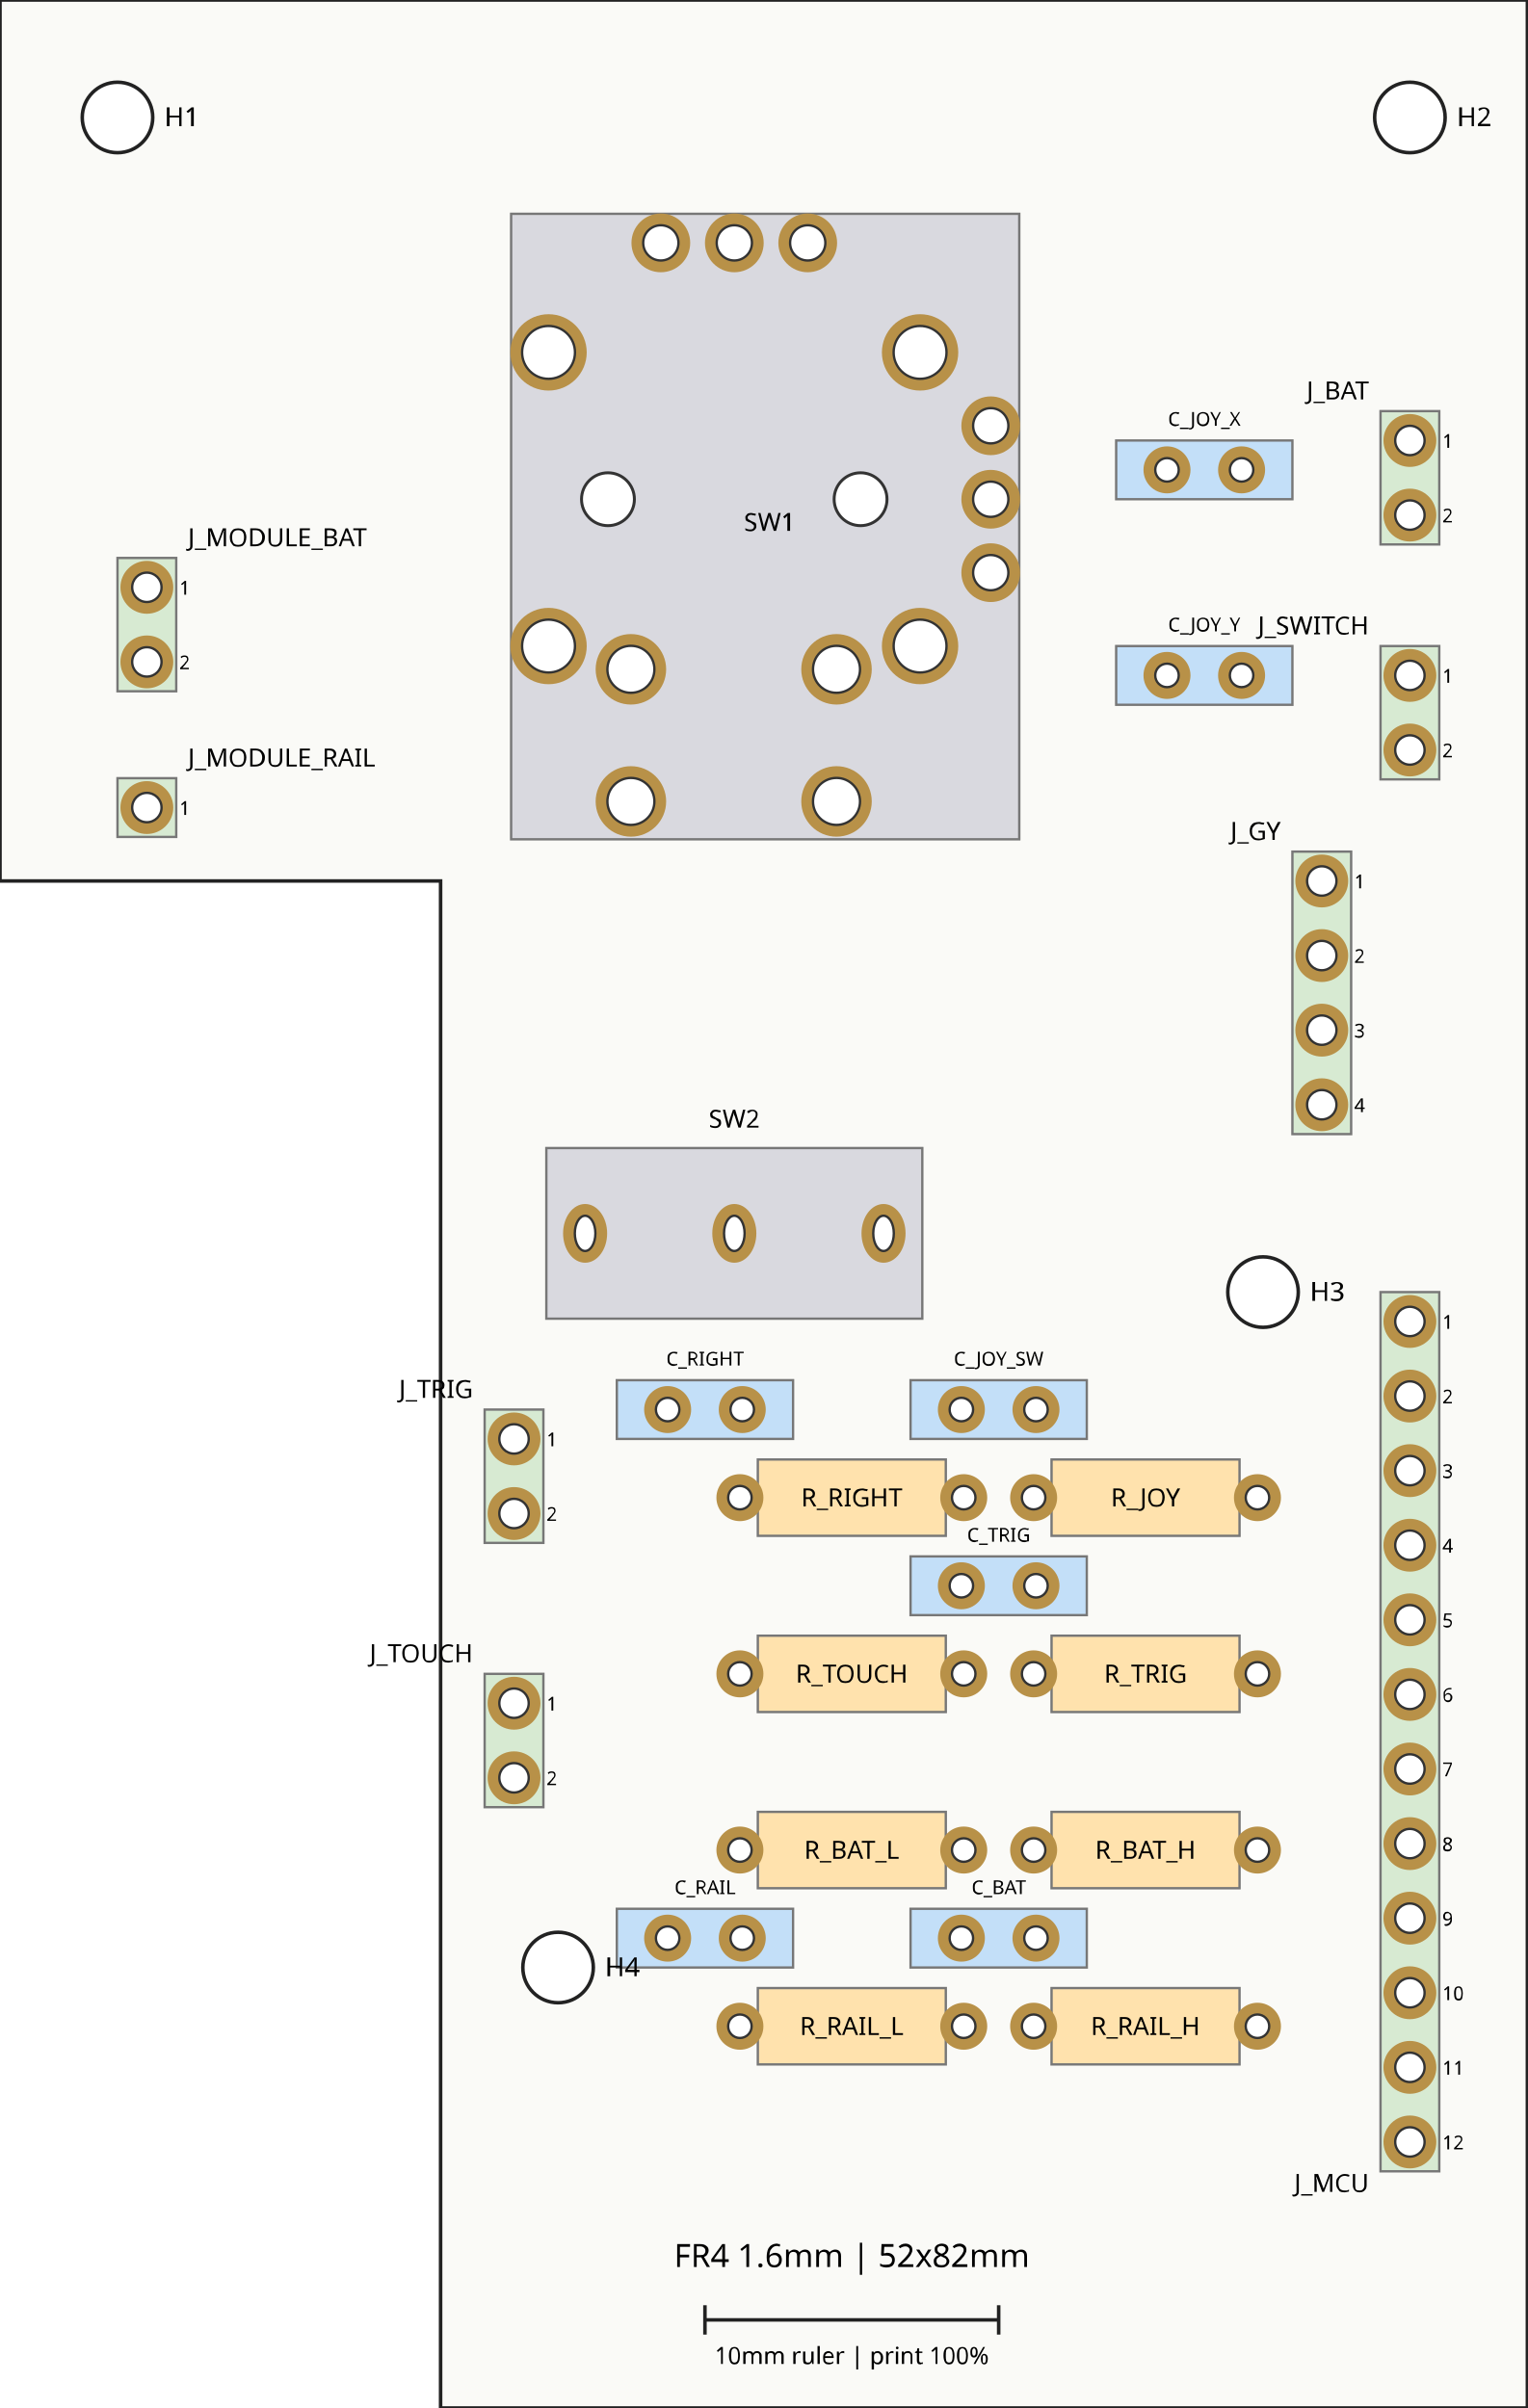
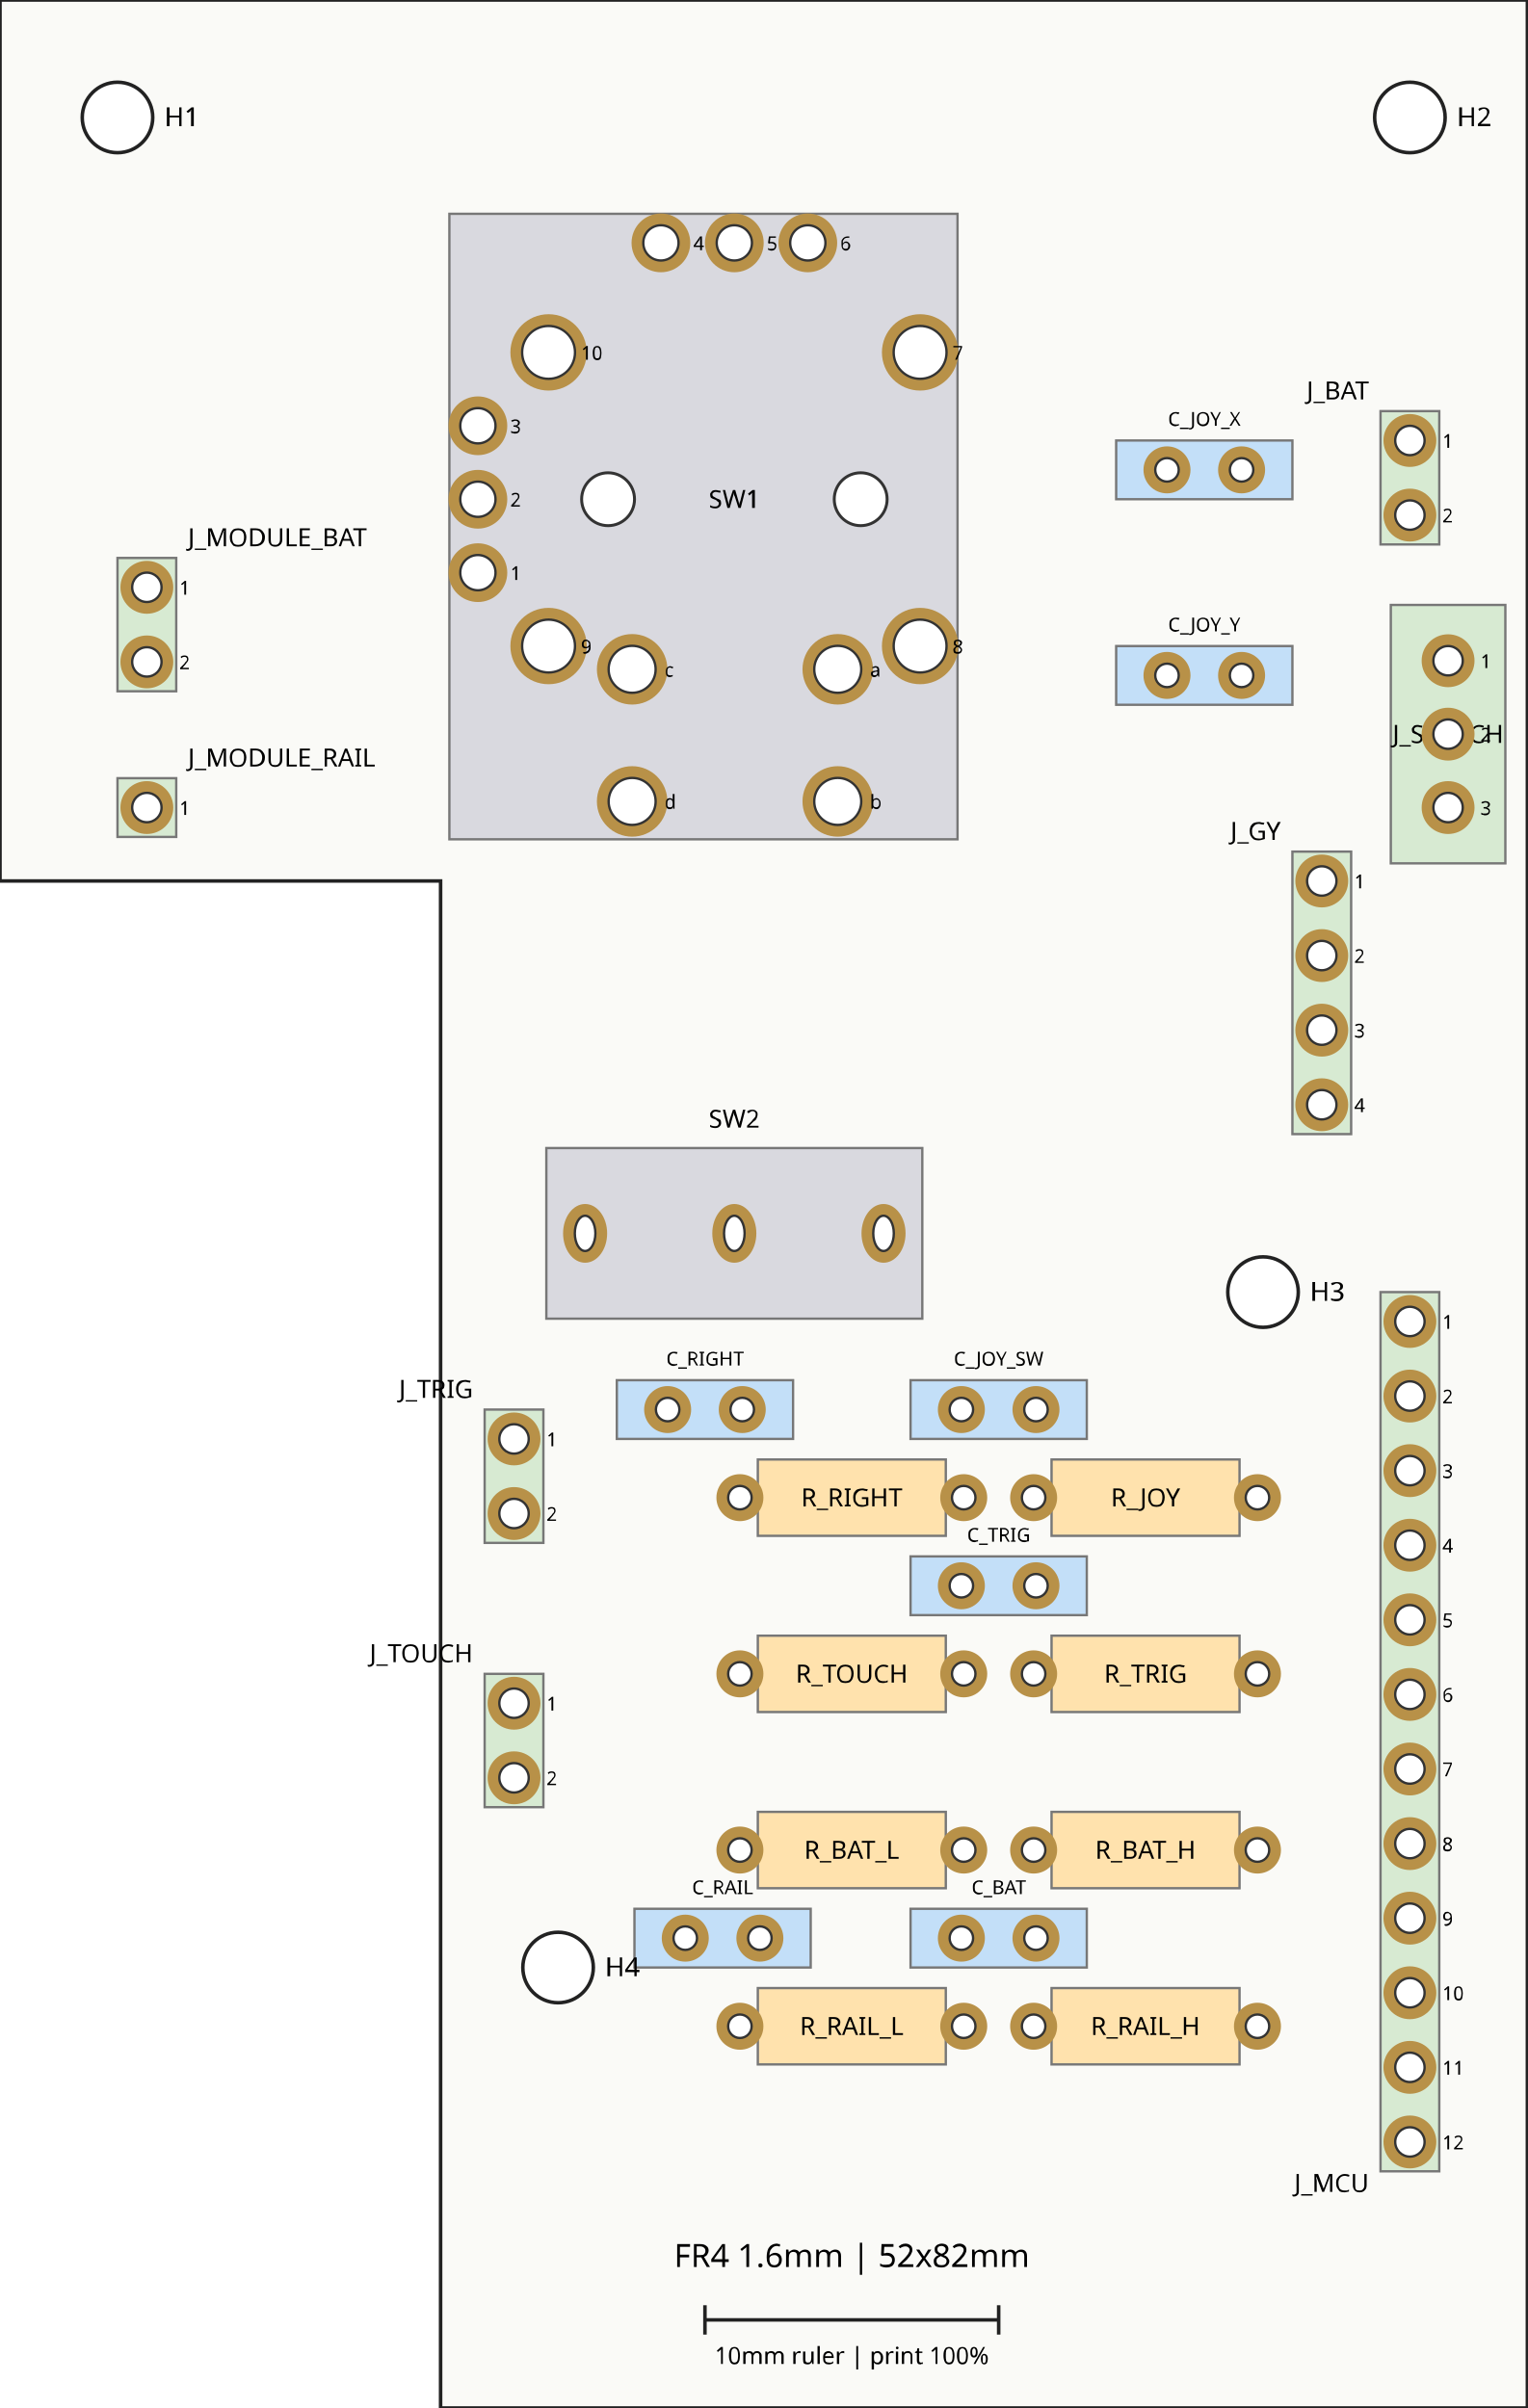
<svg xmlns="http://www.w3.org/2000/svg" width="52mm" height="82mm" viewBox="0 0 52 82">
  <rect width="52" height="82" fill="white" />
  <polygon points="52.0,82.0 15.0,82.0 15.0,30.0 0.0,30.0 0.0,0.0 52.0,0.0" fill="#fafaf7" stroke="#222" stroke-width=".12" />
-   <rect x="17.401" y="7.281" width="17.3" height="21.3" fill="#d9d9df" stroke="#777" stroke-width=".08" />
-   <text x="26.201" y="18.081" font-family="sans-serif" font-size="0.85" text-anchor="middle">SW1</text>
-   <ellipse cx="33.73" cy="19.501" rx="1.0" ry="1.0" fill="#b89148" />
-   <ellipse cx="33.73" cy="19.501" rx="0.6" ry="0.6" fill="white" stroke="#333" stroke-width=".08" />
-   <ellipse cx="33.73" cy="17.001" rx="1.0" ry="1.0" fill="#b89148" />
-   <ellipse cx="33.73" cy="17.001" rx="0.6" ry="0.6" fill="white" stroke="#333" stroke-width=".08" />
-   <ellipse cx="33.73" cy="14.499" rx="1.0" ry="1.0" fill="#b89148" />
-   <ellipse cx="33.73" cy="14.499" rx="0.6" ry="0.6" fill="white" stroke="#333" stroke-width=".08" />
-   <ellipse cx="27.499" cy="8.271" rx="1.0" ry="1.0" fill="#b89148" />
-   <ellipse cx="27.499" cy="8.271" rx="0.6" ry="0.6" fill="white" stroke="#333" stroke-width=".08" />
+   <rect x="15.299" y="7.281" width="17.3" height="21.3" fill="#d9d9df" stroke="#777" stroke-width=".08" />
+   <text x="25.0" y="17.3" font-family="sans-serif" font-size="0.85" text-anchor="middle">SW1</text>
+   <ellipse cx="16.27" cy="19.501" rx="1.0" ry="1.0" fill="#b89148" />
+   <ellipse cx="16.27" cy="19.501" rx="0.6" ry="0.6" fill="white" stroke="#333" stroke-width=".08" />
+   <text x="17.37" y="19.751" font-family="sans-serif" font-size=".65">1</text>
+   <ellipse cx="16.27" cy="17.001" rx="1.0" ry="1.0" fill="#b89148" />
+   <ellipse cx="16.27" cy="17.001" rx="0.6" ry="0.6" fill="white" stroke="#333" stroke-width=".08" />
+   <text x="17.37" y="17.251" font-family="sans-serif" font-size=".65">2</text>
+   <ellipse cx="16.27" cy="14.499" rx="1.0" ry="1.0" fill="#b89148" />
+   <ellipse cx="16.27" cy="14.499" rx="0.6" ry="0.6" fill="white" stroke="#333" stroke-width=".08" />
+   <text x="17.37" y="14.749" font-family="sans-serif" font-size=".65">3</text>
+   <ellipse cx="22.501" cy="8.271" rx="1.0" ry="1.0" fill="#b89148" />
+   <ellipse cx="22.501" cy="8.271" rx="0.6" ry="0.6" fill="white" stroke="#333" stroke-width=".08" />
+   <text x="23.601" y="8.521" font-family="sans-serif" font-size=".65">4</text>
  <ellipse cx="25.0" cy="8.271" rx="1.0" ry="1.0" fill="#b89148" />
  <ellipse cx="25.0" cy="8.271" rx="0.6" ry="0.6" fill="white" stroke="#333" stroke-width=".08" />
-   <ellipse cx="22.498" cy="8.271" rx="1.0" ry="1.0" fill="#b89148" />
-   <ellipse cx="22.498" cy="8.271" rx="0.6" ry="0.6" fill="white" stroke="#333" stroke-width=".08" />
-   <ellipse cx="18.675" cy="12.0" rx="1.3" ry="1.3" fill="#b89148" />
-   <ellipse cx="18.675" cy="12.0" rx="0.9" ry="0.9" fill="white" stroke="#333" stroke-width=".08" />
-   <ellipse cx="18.675" cy="22.0" rx="1.3" ry="1.3" fill="#b89148" />
-   <ellipse cx="18.675" cy="22.0" rx="0.9" ry="0.9" fill="white" stroke="#333" stroke-width=".08" />
-   <ellipse cx="31.324" cy="22.0" rx="1.3" ry="1.3" fill="#b89148" />
-   <ellipse cx="31.324" cy="22.0" rx="0.9" ry="0.9" fill="white" stroke="#333" stroke-width=".08" />
-   <ellipse cx="31.324" cy="12.0" rx="1.3" ry="1.3" fill="#b89148" />
-   <ellipse cx="31.324" cy="12.0" rx="0.9" ry="0.9" fill="white" stroke="#333" stroke-width=".08" />
-   <ellipse cx="21.479" cy="22.792" rx="1.2" ry="1.2" fill="#b89148" />
-   <ellipse cx="21.479" cy="22.792" rx="0.8" ry="0.8" fill="white" stroke="#333" stroke-width=".08" />
-   <ellipse cx="28.479" cy="22.792" rx="1.2" ry="1.2" fill="#b89148" />
-   <ellipse cx="28.479" cy="22.792" rx="0.8" ry="0.8" fill="white" stroke="#333" stroke-width=".08" />
-   <ellipse cx="21.479" cy="27.291" rx="1.2" ry="1.2" fill="#b89148" />
-   <ellipse cx="21.479" cy="27.291" rx="0.8" ry="0.8" fill="white" stroke="#333" stroke-width=".08" />
-   <ellipse cx="28.479" cy="27.291" rx="1.2" ry="1.2" fill="#b89148" />
-   <ellipse cx="28.479" cy="27.291" rx="0.8" ry="0.8" fill="white" stroke="#333" stroke-width=".08" />
-   <circle cx="20.698" cy="17.0" r="0.9" fill="white" stroke="#333" stroke-width=".10" />
-   <circle cx="29.298" cy="17.0" r="0.9" fill="white" stroke="#333" stroke-width=".10" />
+   <text x="26.1" y="8.521" font-family="sans-serif" font-size=".65">5</text>
+   <ellipse cx="27.502" cy="8.271" rx="1.0" ry="1.0" fill="#b89148" />
+   <ellipse cx="27.502" cy="8.271" rx="0.6" ry="0.6" fill="white" stroke="#333" stroke-width=".08" />
+   <text x="28.602" y="8.521" font-family="sans-serif" font-size=".65">6</text>
+   <ellipse cx="31.325" cy="12.0" rx="1.3" ry="1.3" fill="#b89148" />
+   <ellipse cx="31.325" cy="12.0" rx="0.9" ry="0.9" fill="white" stroke="#333" stroke-width=".08" />
+   <text x="32.425" y="12.25" font-family="sans-serif" font-size=".65">7</text>
+   <ellipse cx="31.325" cy="22.0" rx="1.3" ry="1.3" fill="#b89148" />
+   <ellipse cx="31.325" cy="22.0" rx="0.9" ry="0.9" fill="white" stroke="#333" stroke-width=".08" />
+   <text x="32.425" y="22.25" font-family="sans-serif" font-size=".65">8</text>
+   <ellipse cx="18.676" cy="22.0" rx="1.3" ry="1.3" fill="#b89148" />
+   <ellipse cx="18.676" cy="22.0" rx="0.9" ry="0.9" fill="white" stroke="#333" stroke-width=".08" />
+   <text x="19.776" y="22.25" font-family="sans-serif" font-size=".65">9</text>
+   <ellipse cx="18.676" cy="12.0" rx="1.3" ry="1.3" fill="#b89148" />
+   <ellipse cx="18.676" cy="12.0" rx="0.9" ry="0.9" fill="white" stroke="#333" stroke-width=".08" />
+   <text x="19.776" y="12.25" font-family="sans-serif" font-size=".65">10</text>
+   <ellipse cx="28.521" cy="22.792" rx="1.2" ry="1.2" fill="#b89148" />
+   <ellipse cx="28.521" cy="22.792" rx="0.8" ry="0.8" fill="white" stroke="#333" stroke-width=".08" />
+   <text x="29.621" y="23.042" font-family="sans-serif" font-size=".65">a</text>
+   <ellipse cx="21.521" cy="22.792" rx="1.2" ry="1.2" fill="#b89148" />
+   <ellipse cx="21.521" cy="22.792" rx="0.8" ry="0.8" fill="white" stroke="#333" stroke-width=".08" />
+   <text x="22.621" y="23.042" font-family="sans-serif" font-size=".65">c</text>
+   <ellipse cx="28.521" cy="27.291" rx="1.2" ry="1.2" fill="#b89148" />
+   <ellipse cx="28.521" cy="27.291" rx="0.8" ry="0.8" fill="white" stroke="#333" stroke-width=".08" />
+   <text x="29.621" y="27.541" font-family="sans-serif" font-size=".65">b</text>
+   <ellipse cx="21.521" cy="27.291" rx="1.2" ry="1.2" fill="#b89148" />
+   <ellipse cx="21.521" cy="27.291" rx="0.8" ry="0.8" fill="white" stroke="#333" stroke-width=".08" />
+   <text x="22.621" y="27.541" font-family="sans-serif" font-size=".65">d</text>
+   <circle cx="29.302" cy="17.0" r="0.9" fill="white" stroke="#333" stroke-width=".10" />
+   <circle cx="20.702" cy="17.0" r="0.9" fill="white" stroke="#333" stroke-width=".10" />
  <rect x="18.6" y="39.095" width="12.8" height="5.81" fill="#d9d9df" stroke="#777" stroke-width=".08" />
  <text x="25.0" y="38.395" font-family="sans-serif" font-size="0.85" text-anchor="middle">SW2</text>
  <ellipse cx="30.08" cy="42.0" rx="0.75" ry="1.0" fill="#b89148" />
  <ellipse cx="30.08" cy="42.0" rx="0.35" ry="0.6" fill="white" stroke="#333" stroke-width=".08" />
  <ellipse cx="25.0" cy="42.0" rx="0.75" ry="1.0" fill="#b89148" />
  <ellipse cx="25.0" cy="42.0" rx="0.35" ry="0.6" fill="white" stroke="#333" stroke-width=".08" />
  <ellipse cx="19.92" cy="42.0" rx="0.75" ry="1.0" fill="#b89148" />
  <ellipse cx="19.92" cy="42.0" rx="0.35" ry="0.6" fill="white" stroke="#333" stroke-width=".08" />
  <rect x="47.0" y="44.0" width="2.0" height="29.94" fill="#d7ead2" stroke="#777" stroke-width=".08" />
  <text x="46.6" y="74.64" font-family="sans-serif" font-size="0.85" text-anchor="end">J_MCU</text>
  <ellipse cx="48.0" cy="45.0" rx="0.9" ry="0.9" fill="#b89148" />
  <ellipse cx="48.0" cy="45.0" rx="0.5" ry="0.5" fill="white" stroke="#333" stroke-width=".08" />
  <text x="49.1" y="45.25" font-family="sans-serif" font-size=".65">1</text>
  <ellipse cx="48.0" cy="47.54" rx="0.9" ry="0.9" fill="#b89148" />
  <ellipse cx="48.0" cy="47.54" rx="0.5" ry="0.5" fill="white" stroke="#333" stroke-width=".08" />
  <text x="49.1" y="47.79" font-family="sans-serif" font-size=".65">2</text>
  <ellipse cx="48.0" cy="50.08" rx="0.9" ry="0.9" fill="#b89148" />
  <ellipse cx="48.0" cy="50.08" rx="0.5" ry="0.5" fill="white" stroke="#333" stroke-width=".08" />
  <text x="49.1" y="50.33" font-family="sans-serif" font-size=".65">3</text>
  <ellipse cx="48.0" cy="52.62" rx="0.9" ry="0.9" fill="#b89148" />
  <ellipse cx="48.0" cy="52.62" rx="0.5" ry="0.5" fill="white" stroke="#333" stroke-width=".08" />
  <text x="49.1" y="52.87" font-family="sans-serif" font-size=".65">4</text>
  <ellipse cx="48.0" cy="55.16" rx="0.9" ry="0.9" fill="#b89148" />
  <ellipse cx="48.0" cy="55.16" rx="0.5" ry="0.5" fill="white" stroke="#333" stroke-width=".08" />
  <text x="49.1" y="55.41" font-family="sans-serif" font-size=".65">5</text>
  <ellipse cx="48.0" cy="57.7" rx="0.9" ry="0.9" fill="#b89148" />
  <ellipse cx="48.0" cy="57.7" rx="0.5" ry="0.5" fill="white" stroke="#333" stroke-width=".08" />
  <text x="49.1" y="57.95" font-family="sans-serif" font-size=".65">6</text>
  <ellipse cx="48.0" cy="60.24" rx="0.9" ry="0.9" fill="#b89148" />
  <ellipse cx="48.0" cy="60.24" rx="0.5" ry="0.5" fill="white" stroke="#333" stroke-width=".08" />
  <text x="49.1" y="60.49" font-family="sans-serif" font-size=".65">7</text>
  <ellipse cx="48.0" cy="62.78" rx="0.9" ry="0.9" fill="#b89148" />
  <ellipse cx="48.0" cy="62.78" rx="0.5" ry="0.5" fill="white" stroke="#333" stroke-width=".08" />
  <text x="49.1" y="63.03" font-family="sans-serif" font-size=".65">8</text>
  <ellipse cx="48.0" cy="65.32" rx="0.9" ry="0.9" fill="#b89148" />
  <ellipse cx="48.0" cy="65.32" rx="0.5" ry="0.5" fill="white" stroke="#333" stroke-width=".08" />
  <text x="49.1" y="65.57" font-family="sans-serif" font-size=".65">9</text>
  <ellipse cx="48.0" cy="67.86" rx="0.9" ry="0.9" fill="#b89148" />
  <ellipse cx="48.0" cy="67.86" rx="0.5" ry="0.5" fill="white" stroke="#333" stroke-width=".08" />
  <text x="49.1" y="68.11" font-family="sans-serif" font-size=".65">10</text>
  <ellipse cx="48.0" cy="70.4" rx="0.9" ry="0.9" fill="#b89148" />
  <ellipse cx="48.0" cy="70.4" rx="0.5" ry="0.5" fill="white" stroke="#333" stroke-width=".08" />
  <text x="49.1" y="70.65" font-family="sans-serif" font-size=".65">11</text>
  <ellipse cx="48.0" cy="72.94" rx="0.9" ry="0.9" fill="#b89148" />
  <ellipse cx="48.0" cy="72.94" rx="0.5" ry="0.5" fill="white" stroke="#333" stroke-width=".08" />
  <text x="49.1" y="73.19" font-family="sans-serif" font-size=".65">12</text>
  <rect x="44.0" y="29.0" width="2.0" height="9.62" fill="#d7ead2" stroke="#777" stroke-width=".08" />
  <text x="43.6" y="28.6" font-family="sans-serif" font-size="0.85" text-anchor="end">J_GY</text>
  <ellipse cx="45.0" cy="30.0" rx="0.9" ry="0.9" fill="#b89148" />
  <ellipse cx="45.0" cy="30.0" rx="0.5" ry="0.5" fill="white" stroke="#333" stroke-width=".08" />
  <text x="46.1" y="30.25" font-family="sans-serif" font-size=".65">1</text>
  <ellipse cx="45.0" cy="32.54" rx="0.9" ry="0.9" fill="#b89148" />
  <ellipse cx="45.0" cy="32.54" rx="0.5" ry="0.5" fill="white" stroke="#333" stroke-width=".08" />
  <text x="46.1" y="32.79" font-family="sans-serif" font-size=".65">2</text>
  <ellipse cx="45.0" cy="35.08" rx="0.9" ry="0.9" fill="#b89148" />
  <ellipse cx="45.0" cy="35.08" rx="0.5" ry="0.5" fill="white" stroke="#333" stroke-width=".08" />
  <text x="46.1" y="35.33" font-family="sans-serif" font-size=".65">3</text>
  <ellipse cx="45.0" cy="37.62" rx="0.9" ry="0.9" fill="#b89148" />
  <ellipse cx="45.0" cy="37.62" rx="0.5" ry="0.5" fill="white" stroke="#333" stroke-width=".08" />
  <text x="46.1" y="37.87" font-family="sans-serif" font-size=".65">4</text>
  <rect x="16.5" y="48.0" width="2.0" height="4.54" fill="#d7ead2" stroke="#777" stroke-width=".08" />
  <text x="16.1" y="47.6" font-family="sans-serif" font-size="0.85" text-anchor="end">J_TRIG</text>
  <ellipse cx="17.5" cy="49.0" rx="0.9" ry="0.9" fill="#b89148" />
  <ellipse cx="17.5" cy="49.0" rx="0.5" ry="0.5" fill="white" stroke="#333" stroke-width=".08" />
  <text x="18.6" y="49.25" font-family="sans-serif" font-size=".65">1</text>
  <ellipse cx="17.5" cy="51.54" rx="0.9" ry="0.9" fill="#b89148" />
  <ellipse cx="17.5" cy="51.54" rx="0.5" ry="0.5" fill="white" stroke="#333" stroke-width=".08" />
  <text x="18.6" y="51.79" font-family="sans-serif" font-size=".65">2</text>
  <rect x="16.5" y="57.0" width="2.0" height="4.54" fill="#d7ead2" stroke="#777" stroke-width=".08" />
  <text x="16.1" y="56.6" font-family="sans-serif" font-size="0.85" text-anchor="end">J_TOUCH</text>
  <ellipse cx="17.5" cy="58.0" rx="0.9" ry="0.9" fill="#b89148" />
  <ellipse cx="17.5" cy="58.0" rx="0.5" ry="0.5" fill="white" stroke="#333" stroke-width=".08" />
  <text x="18.6" y="58.25" font-family="sans-serif" font-size=".65">1</text>
  <ellipse cx="17.5" cy="60.54" rx="0.9" ry="0.9" fill="#b89148" />
  <ellipse cx="17.5" cy="60.54" rx="0.5" ry="0.5" fill="white" stroke="#333" stroke-width=".08" />
  <text x="18.6" y="60.79" font-family="sans-serif" font-size=".65">2</text>
  <rect x="47.0" y="14.0" width="2.0" height="4.54" fill="#d7ead2" stroke="#777" stroke-width=".08" />
  <text x="46.6" y="13.6" font-family="sans-serif" font-size="0.85" text-anchor="end">J_BAT</text>
  <ellipse cx="48.0" cy="15.0" rx="0.9" ry="0.9" fill="#b89148" />
  <ellipse cx="48.0" cy="15.0" rx="0.5" ry="0.5" fill="white" stroke="#333" stroke-width=".08" />
  <text x="49.1" y="15.25" font-family="sans-serif" font-size=".65">1</text>
  <ellipse cx="48.0" cy="17.54" rx="0.9" ry="0.9" fill="#b89148" />
  <ellipse cx="48.0" cy="17.54" rx="0.5" ry="0.5" fill="white" stroke="#333" stroke-width=".08" />
  <text x="49.1" y="17.79" font-family="sans-serif" font-size=".65">2</text>
-   <rect x="47.0" y="22.0" width="2.0" height="4.54" fill="#d7ead2" stroke="#777" stroke-width=".08" />
-   <text x="46.6" y="21.6" font-family="sans-serif" font-size="0.85" text-anchor="end">J_SWITCH</text>
-   <ellipse cx="48.0" cy="23.0" rx="0.9" ry="0.9" fill="#b89148" />
-   <ellipse cx="48.0" cy="23.0" rx="0.5" ry="0.5" fill="white" stroke="#333" stroke-width=".08" />
-   <text x="49.1" y="23.25" font-family="sans-serif" font-size=".65">1</text>
-   <ellipse cx="48.0" cy="25.54" rx="0.9" ry="0.9" fill="#b89148" />
-   <ellipse cx="48.0" cy="25.54" rx="0.5" ry="0.5" fill="white" stroke="#333" stroke-width=".08" />
-   <text x="49.1" y="25.79" font-family="sans-serif" font-size=".65">2</text>
+   <rect x="47.35" y="20.6" width="3.9" height="8.8" fill="#d7ead2" stroke="#777" stroke-width=".08" />
+   <text x="49.3" y="25.3" font-family="sans-serif" font-size="0.85" text-anchor="middle">J_SWITCH</text>
+   <ellipse cx="49.3" cy="22.5" rx="0.9" ry="0.9" fill="#b89148" />
+   <ellipse cx="49.3" cy="22.5" rx="0.5" ry="0.5" fill="white" stroke="#333" stroke-width=".08" />
+   <text x="50.4" y="22.75" font-family="sans-serif" font-size=".65">1</text>
+   <ellipse cx="49.3" cy="25.0" rx="0.9" ry="0.9" fill="#b89148" />
+   <ellipse cx="49.3" cy="25.0" rx="0.5" ry="0.5" fill="white" stroke="#333" stroke-width=".08" />
+   <text x="50.4" y="25.25" font-family="sans-serif" font-size=".65">2</text>
+   <ellipse cx="49.3" cy="27.5" rx="0.9" ry="0.9" fill="#b89148" />
+   <ellipse cx="49.3" cy="27.5" rx="0.5" ry="0.5" fill="white" stroke="#333" stroke-width=".08" />
+   <text x="50.4" y="27.75" font-family="sans-serif" font-size=".65">3</text>
  <rect x="4.0" y="19.0" width="2.0" height="4.54" fill="#d7ead2" stroke="#777" stroke-width=".08" />
  <text x="6.4" y="18.6" font-family="sans-serif" font-size="0.85" text-anchor="start">J_MODULE_BAT</text>
  <ellipse cx="5.0" cy="20.0" rx="0.9" ry="0.9" fill="#b89148" />
  <ellipse cx="5.0" cy="20.0" rx="0.5" ry="0.5" fill="white" stroke="#333" stroke-width=".08" />
  <text x="6.1" y="20.25" font-family="sans-serif" font-size=".65">1</text>
  <ellipse cx="5.0" cy="22.54" rx="0.9" ry="0.9" fill="#b89148" />
  <ellipse cx="5.0" cy="22.54" rx="0.5" ry="0.5" fill="white" stroke="#333" stroke-width=".08" />
  <text x="6.1" y="22.79" font-family="sans-serif" font-size=".65">2</text>
  <rect x="4.0" y="26.5" width="2.0" height="2.0" fill="#d7ead2" stroke="#777" stroke-width=".08" />
  <text x="6.4" y="26.1" font-family="sans-serif" font-size="0.85" text-anchor="start">J_MODULE_RAIL</text>
  <ellipse cx="5.0" cy="27.5" rx="0.9" ry="0.9" fill="#b89148" />
  <ellipse cx="5.0" cy="27.5" rx="0.5" ry="0.5" fill="white" stroke="#333" stroke-width=".08" />
  <text x="6.1" y="27.75" font-family="sans-serif" font-size=".65">1</text>
  <rect x="35.8" y="49.7" width="6.4" height="2.6" fill="#ffe2ad" stroke="#777" stroke-width=".08" />
  <text x="39.0" y="51.3" font-family="sans-serif" font-size="0.85" text-anchor="middle">R_JOY</text>
  <ellipse cx="42.81" cy="51.0" rx="0.8" ry="0.8" fill="#b89148" />
  <ellipse cx="42.81" cy="51.0" rx="0.4" ry="0.4" fill="white" stroke="#333" stroke-width=".08" />
  <ellipse cx="35.19" cy="51.0" rx="0.8" ry="0.8" fill="#b89148" />
  <ellipse cx="35.19" cy="51.0" rx="0.4" ry="0.4" fill="white" stroke="#333" stroke-width=".08" />
  <rect x="25.8" y="49.7" width="6.4" height="2.6" fill="#ffe2ad" stroke="#777" stroke-width=".08" />
  <text x="29.0" y="51.3" font-family="sans-serif" font-size="0.85" text-anchor="middle">R_RIGHT</text>
  <ellipse cx="32.81" cy="51.0" rx="0.8" ry="0.8" fill="#b89148" />
  <ellipse cx="32.81" cy="51.0" rx="0.4" ry="0.4" fill="white" stroke="#333" stroke-width=".08" />
  <ellipse cx="25.19" cy="51.0" rx="0.8" ry="0.8" fill="#b89148" />
  <ellipse cx="25.19" cy="51.0" rx="0.4" ry="0.4" fill="white" stroke="#333" stroke-width=".08" />
  <rect x="35.8" y="55.7" width="6.4" height="2.6" fill="#ffe2ad" stroke="#777" stroke-width=".08" />
  <text x="39.0" y="57.3" font-family="sans-serif" font-size="0.85" text-anchor="middle">R_TRIG</text>
  <ellipse cx="42.81" cy="57.0" rx="0.8" ry="0.8" fill="#b89148" />
  <ellipse cx="42.81" cy="57.0" rx="0.4" ry="0.4" fill="white" stroke="#333" stroke-width=".08" />
  <ellipse cx="35.19" cy="57.0" rx="0.8" ry="0.8" fill="#b89148" />
  <ellipse cx="35.19" cy="57.0" rx="0.4" ry="0.4" fill="white" stroke="#333" stroke-width=".08" />
  <rect x="25.8" y="55.7" width="6.4" height="2.6" fill="#ffe2ad" stroke="#777" stroke-width=".08" />
  <text x="29.0" y="57.3" font-family="sans-serif" font-size="0.85" text-anchor="middle">R_TOUCH</text>
  <ellipse cx="32.81" cy="57.0" rx="0.8" ry="0.8" fill="#b89148" />
  <ellipse cx="32.81" cy="57.0" rx="0.4" ry="0.4" fill="white" stroke="#333" stroke-width=".08" />
  <ellipse cx="25.19" cy="57.0" rx="0.8" ry="0.8" fill="#b89148" />
  <ellipse cx="25.19" cy="57.0" rx="0.4" ry="0.4" fill="white" stroke="#333" stroke-width=".08" />
  <rect x="35.8" y="61.7" width="6.4" height="2.6" fill="#ffe2ad" stroke="#777" stroke-width=".08" />
  <text x="39.0" y="63.3" font-family="sans-serif" font-size="0.85" text-anchor="middle">R_BAT_H</text>
  <ellipse cx="42.81" cy="63.0" rx="0.8" ry="0.8" fill="#b89148" />
  <ellipse cx="42.81" cy="63.0" rx="0.4" ry="0.4" fill="white" stroke="#333" stroke-width=".08" />
  <ellipse cx="35.19" cy="63.0" rx="0.8" ry="0.8" fill="#b89148" />
  <ellipse cx="35.19" cy="63.0" rx="0.4" ry="0.4" fill="white" stroke="#333" stroke-width=".08" />
  <rect x="25.8" y="61.7" width="6.4" height="2.6" fill="#ffe2ad" stroke="#777" stroke-width=".08" />
  <text x="29.0" y="63.3" font-family="sans-serif" font-size="0.85" text-anchor="middle">R_BAT_L</text>
  <ellipse cx="32.81" cy="63.0" rx="0.8" ry="0.8" fill="#b89148" />
  <ellipse cx="32.81" cy="63.0" rx="0.4" ry="0.4" fill="white" stroke="#333" stroke-width=".08" />
  <ellipse cx="25.19" cy="63.0" rx="0.8" ry="0.8" fill="#b89148" />
  <ellipse cx="25.19" cy="63.0" rx="0.4" ry="0.4" fill="white" stroke="#333" stroke-width=".08" />
  <rect x="35.8" y="67.7" width="6.4" height="2.6" fill="#ffe2ad" stroke="#777" stroke-width=".08" />
  <text x="39.0" y="69.3" font-family="sans-serif" font-size="0.85" text-anchor="middle">R_RAIL_H</text>
  <ellipse cx="42.81" cy="69.0" rx="0.8" ry="0.8" fill="#b89148" />
  <ellipse cx="42.81" cy="69.0" rx="0.4" ry="0.4" fill="white" stroke="#333" stroke-width=".08" />
  <ellipse cx="35.19" cy="69.0" rx="0.8" ry="0.8" fill="#b89148" />
  <ellipse cx="35.19" cy="69.0" rx="0.4" ry="0.4" fill="white" stroke="#333" stroke-width=".08" />
  <rect x="25.8" y="67.7" width="6.4" height="2.6" fill="#ffe2ad" stroke="#777" stroke-width=".08" />
  <text x="29.0" y="69.3" font-family="sans-serif" font-size="0.85" text-anchor="middle">R_RAIL_L</text>
  <ellipse cx="32.81" cy="69.0" rx="0.8" ry="0.8" fill="#b89148" />
  <ellipse cx="32.81" cy="69.0" rx="0.4" ry="0.4" fill="white" stroke="#333" stroke-width=".08" />
  <ellipse cx="25.19" cy="69.0" rx="0.8" ry="0.8" fill="#b89148" />
  <ellipse cx="25.19" cy="69.0" rx="0.4" ry="0.4" fill="white" stroke="#333" stroke-width=".08" />
  <rect x="38.0" y="15.0" width="6.0" height="2.0" fill="#c3dff8" stroke="#777" stroke-width=".08" />
  <text x="41.0" y="14.5" font-family="sans-serif" font-size="0.65" text-anchor="middle">C_JOY_X</text>
  <ellipse cx="42.27" cy="16.0" rx="0.8" ry="0.8" fill="#b89148" />
  <ellipse cx="42.27" cy="16.0" rx="0.4" ry="0.4" fill="white" stroke="#333" stroke-width=".08" />
  <ellipse cx="39.73" cy="16.0" rx="0.8" ry="0.8" fill="#b89148" />
  <ellipse cx="39.73" cy="16.0" rx="0.4" ry="0.4" fill="white" stroke="#333" stroke-width=".08" />
  <rect x="38.0" y="22.0" width="6.0" height="2.0" fill="#c3dff8" stroke="#777" stroke-width=".08" />
  <text x="41.0" y="21.5" font-family="sans-serif" font-size="0.65" text-anchor="middle">C_JOY_Y</text>
  <ellipse cx="42.27" cy="23.0" rx="0.8" ry="0.8" fill="#b89148" />
  <ellipse cx="42.27" cy="23.0" rx="0.4" ry="0.4" fill="white" stroke="#333" stroke-width=".08" />
  <ellipse cx="39.73" cy="23.0" rx="0.8" ry="0.8" fill="#b89148" />
  <ellipse cx="39.73" cy="23.0" rx="0.4" ry="0.4" fill="white" stroke="#333" stroke-width=".08" />
  <rect x="31.0" y="47.0" width="6.0" height="2.0" fill="#c3dff8" stroke="#777" stroke-width=".08" />
  <text x="34.0" y="46.5" font-family="sans-serif" font-size="0.65" text-anchor="middle">C_JOY_SW</text>
  <ellipse cx="35.27" cy="48.0" rx="0.8" ry="0.8" fill="#b89148" />
  <ellipse cx="35.27" cy="48.0" rx="0.4" ry="0.4" fill="white" stroke="#333" stroke-width=".08" />
  <ellipse cx="32.73" cy="48.0" rx="0.8" ry="0.8" fill="#b89148" />
  <ellipse cx="32.73" cy="48.0" rx="0.4" ry="0.4" fill="white" stroke="#333" stroke-width=".08" />
  <rect x="21.0" y="47.0" width="6.0" height="2.0" fill="#c3dff8" stroke="#777" stroke-width=".08" />
  <text x="24.0" y="46.5" font-family="sans-serif" font-size="0.65" text-anchor="middle">C_RIGHT</text>
  <ellipse cx="25.27" cy="48.0" rx="0.8" ry="0.8" fill="#b89148" />
  <ellipse cx="25.27" cy="48.0" rx="0.4" ry="0.4" fill="white" stroke="#333" stroke-width=".08" />
  <ellipse cx="22.73" cy="48.0" rx="0.8" ry="0.8" fill="#b89148" />
  <ellipse cx="22.73" cy="48.0" rx="0.4" ry="0.4" fill="white" stroke="#333" stroke-width=".08" />
  <rect x="31.0" y="53.0" width="6.0" height="2.0" fill="#c3dff8" stroke="#777" stroke-width=".08" />
  <text x="34.0" y="52.5" font-family="sans-serif" font-size="0.65" text-anchor="middle">C_TRIG</text>
  <ellipse cx="35.27" cy="54.0" rx="0.8" ry="0.8" fill="#b89148" />
  <ellipse cx="35.27" cy="54.0" rx="0.4" ry="0.4" fill="white" stroke="#333" stroke-width=".08" />
  <ellipse cx="32.73" cy="54.0" rx="0.8" ry="0.8" fill="#b89148" />
  <ellipse cx="32.73" cy="54.0" rx="0.4" ry="0.4" fill="white" stroke="#333" stroke-width=".08" />
  <rect x="31.0" y="65.0" width="6.0" height="2.0" fill="#c3dff8" stroke="#777" stroke-width=".08" />
  <text x="34.0" y="64.5" font-family="sans-serif" font-size="0.65" text-anchor="middle">C_BAT</text>
  <ellipse cx="35.27" cy="66.0" rx="0.8" ry="0.8" fill="#b89148" />
  <ellipse cx="35.27" cy="66.0" rx="0.4" ry="0.4" fill="white" stroke="#333" stroke-width=".08" />
  <ellipse cx="32.73" cy="66.0" rx="0.8" ry="0.8" fill="#b89148" />
  <ellipse cx="32.73" cy="66.0" rx="0.4" ry="0.4" fill="white" stroke="#333" stroke-width=".08" />
-   <rect x="21.0" y="65.0" width="6.0" height="2.0" fill="#c3dff8" stroke="#777" stroke-width=".08" />
-   <text x="24.0" y="64.5" font-family="sans-serif" font-size="0.65" text-anchor="middle">C_RAIL</text>
-   <ellipse cx="25.27" cy="66.0" rx="0.8" ry="0.8" fill="#b89148" />
-   <ellipse cx="25.27" cy="66.0" rx="0.4" ry="0.4" fill="white" stroke="#333" stroke-width=".08" />
-   <ellipse cx="22.73" cy="66.0" rx="0.8" ry="0.8" fill="#b89148" />
-   <ellipse cx="22.73" cy="66.0" rx="0.4" ry="0.4" fill="white" stroke="#333" stroke-width=".08" />
+   <rect x="21.6" y="65.0" width="6.0" height="2.0" fill="#c3dff8" stroke="#777" stroke-width=".08" />
+   <text x="24.6" y="64.5" font-family="sans-serif" font-size="0.65" text-anchor="middle">C_RAIL</text>
+   <ellipse cx="25.87" cy="66.0" rx="0.8" ry="0.8" fill="#b89148" />
+   <ellipse cx="25.87" cy="66.0" rx="0.4" ry="0.4" fill="white" stroke="#333" stroke-width=".08" />
+   <ellipse cx="23.33" cy="66.0" rx="0.8" ry="0.8" fill="#b89148" />
+   <ellipse cx="23.33" cy="66.0" rx="0.4" ry="0.4" fill="white" stroke="#333" stroke-width=".08" />
  <circle cx="4.0" cy="4.0" r="1.2" fill="white" stroke="#222" stroke-width=".12" />
  <text x="5.6" y="4.3" font-family="sans-serif" font-size=".9">H1</text>
  <circle cx="48.0" cy="4.0" r="1.2" fill="white" stroke="#222" stroke-width=".12" />
  <text x="49.6" y="4.3" font-family="sans-serif" font-size=".9">H2</text>
  <circle cx="43.0" cy="44.0" r="1.2" fill="white" stroke="#222" stroke-width=".12" />
  <text x="44.6" y="44.3" font-family="sans-serif" font-size=".9">H3</text>
  <circle cx="19.0" cy="67.0" r="1.2" fill="white" stroke="#222" stroke-width=".12" />
  <text x="20.6" y="67.3" font-family="sans-serif" font-size=".9">H4</text>
  <text x="29" y="77.2" font-family="sans-serif" font-size="1.1" text-anchor="middle">FR4 1.6mm | 52x82mm</text>
  <path d="M24 79H34M24 78.5V79.5M34 78.5V79.5" stroke="#222" stroke-width=".12" />
  <text x="29" y="80.5" font-family="sans-serif" font-size=".8" text-anchor="middle">10mm ruler | print 100%</text>
</svg>
